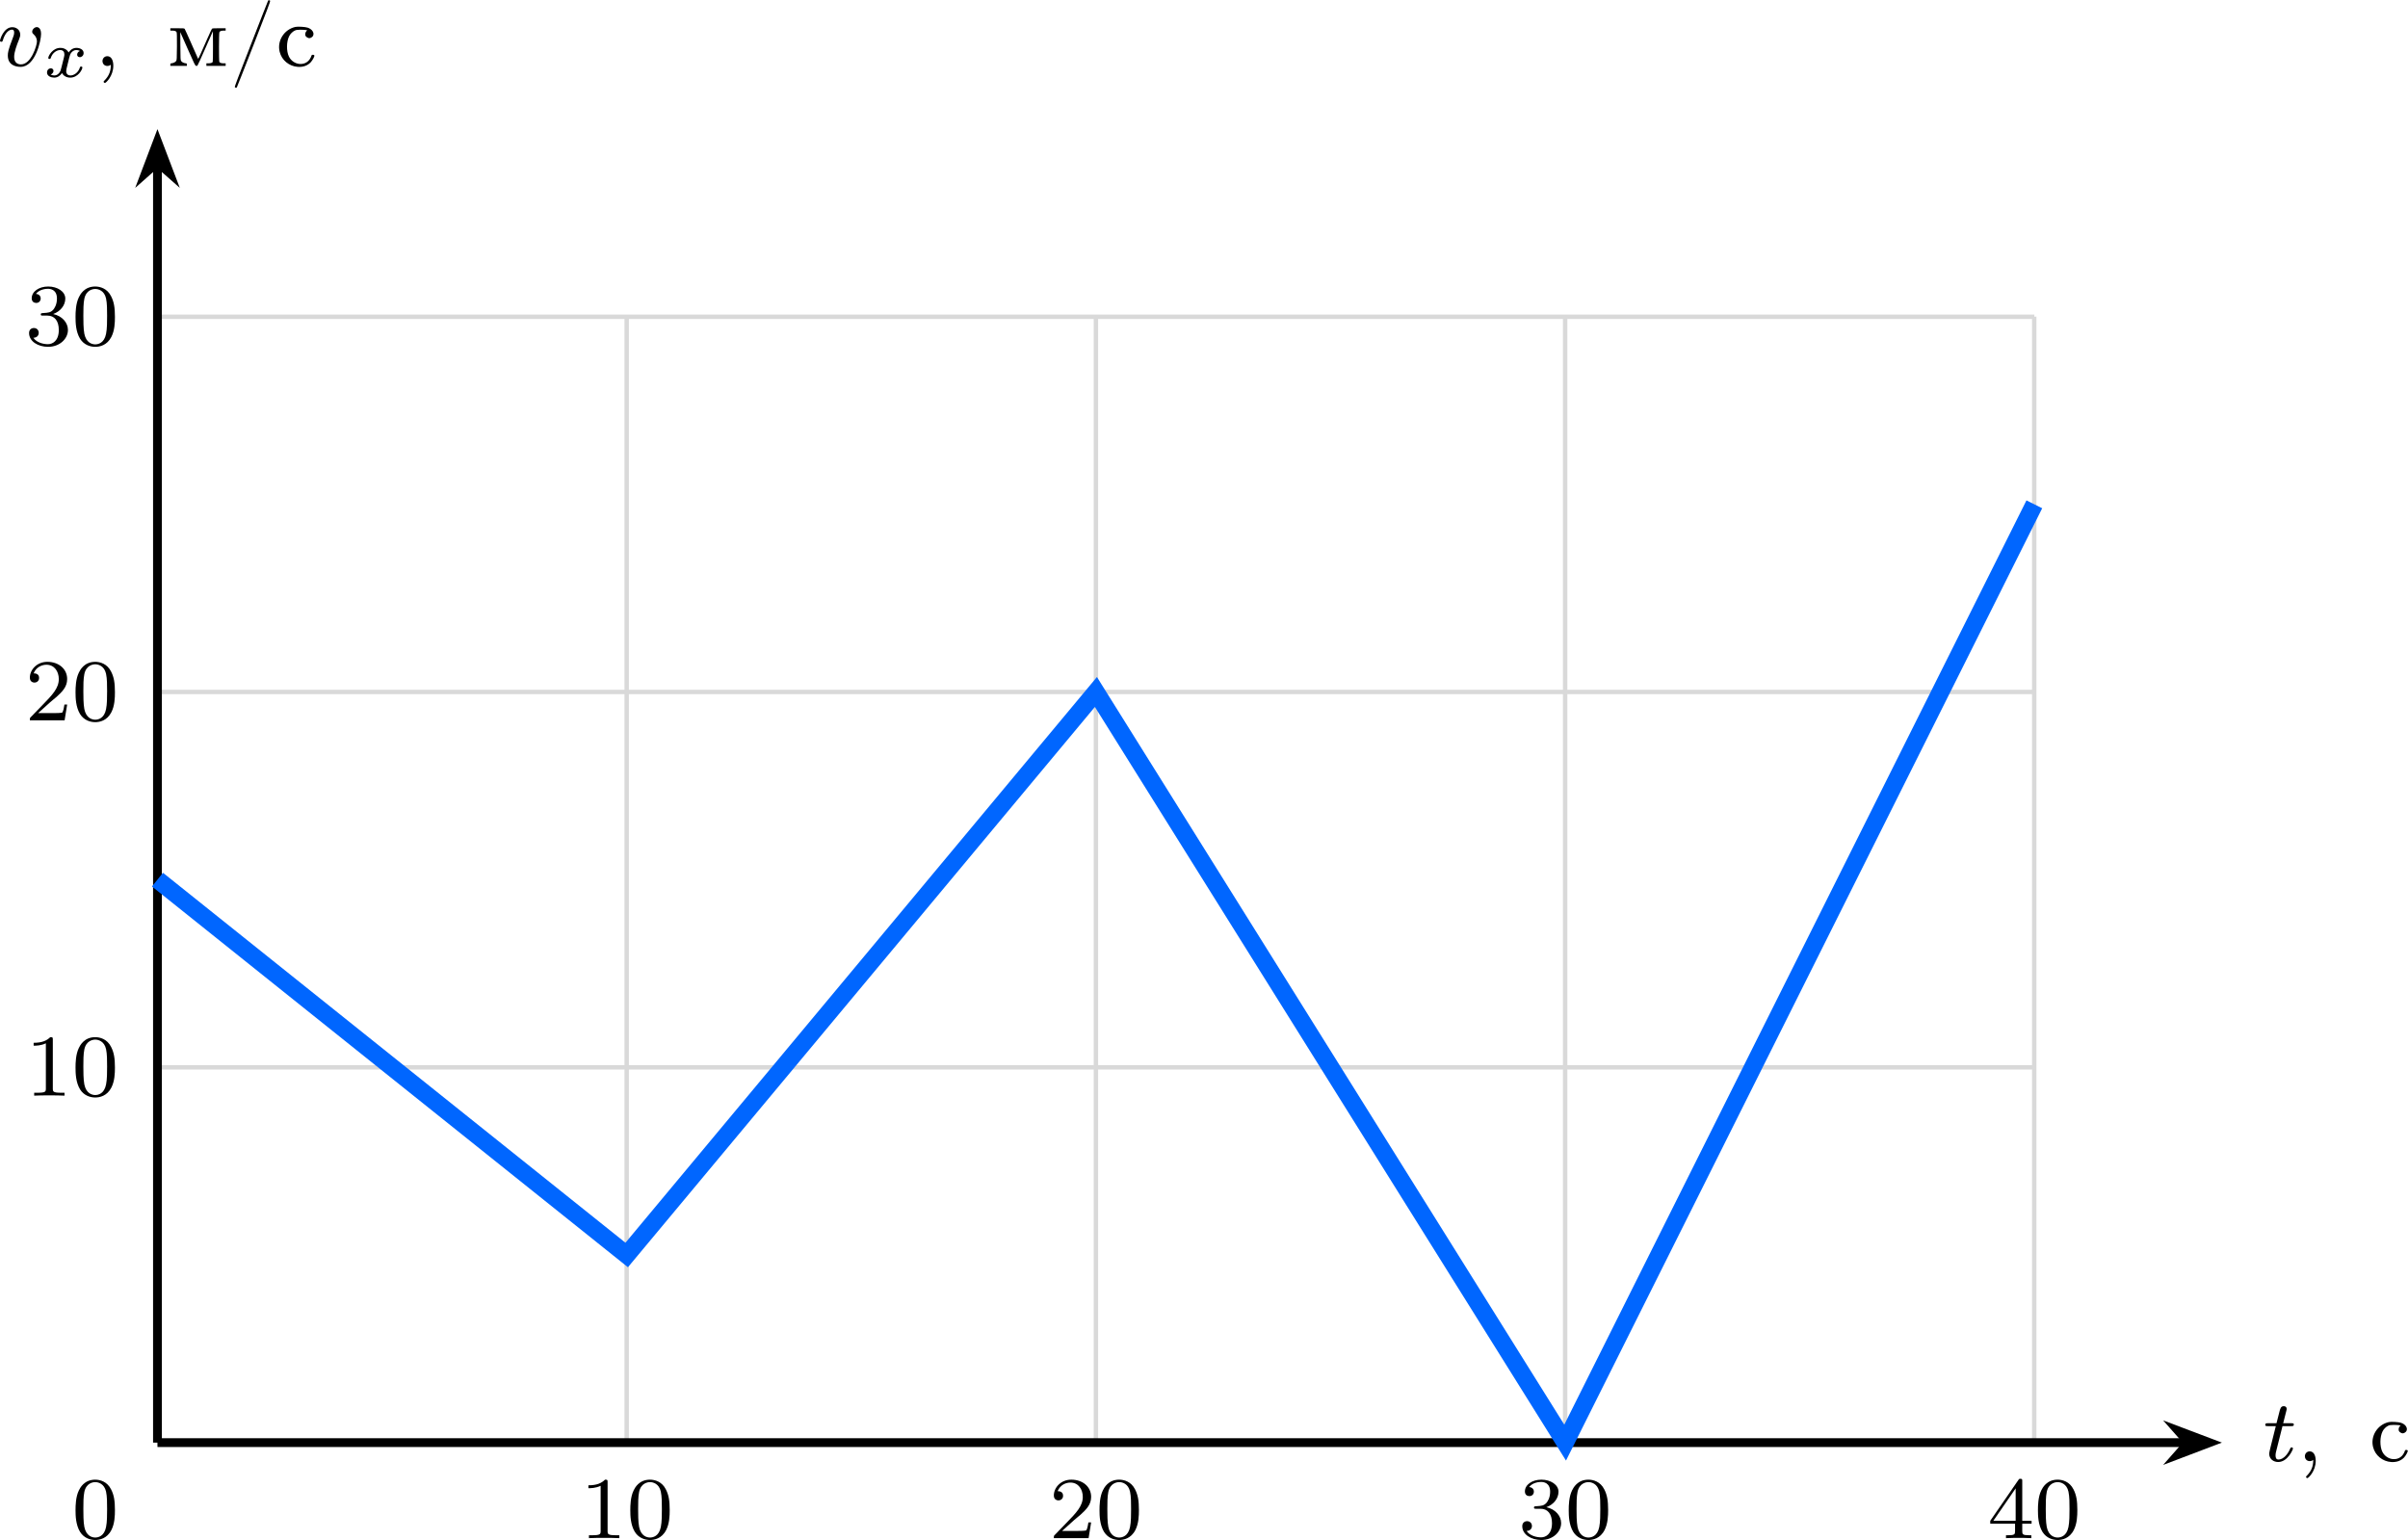
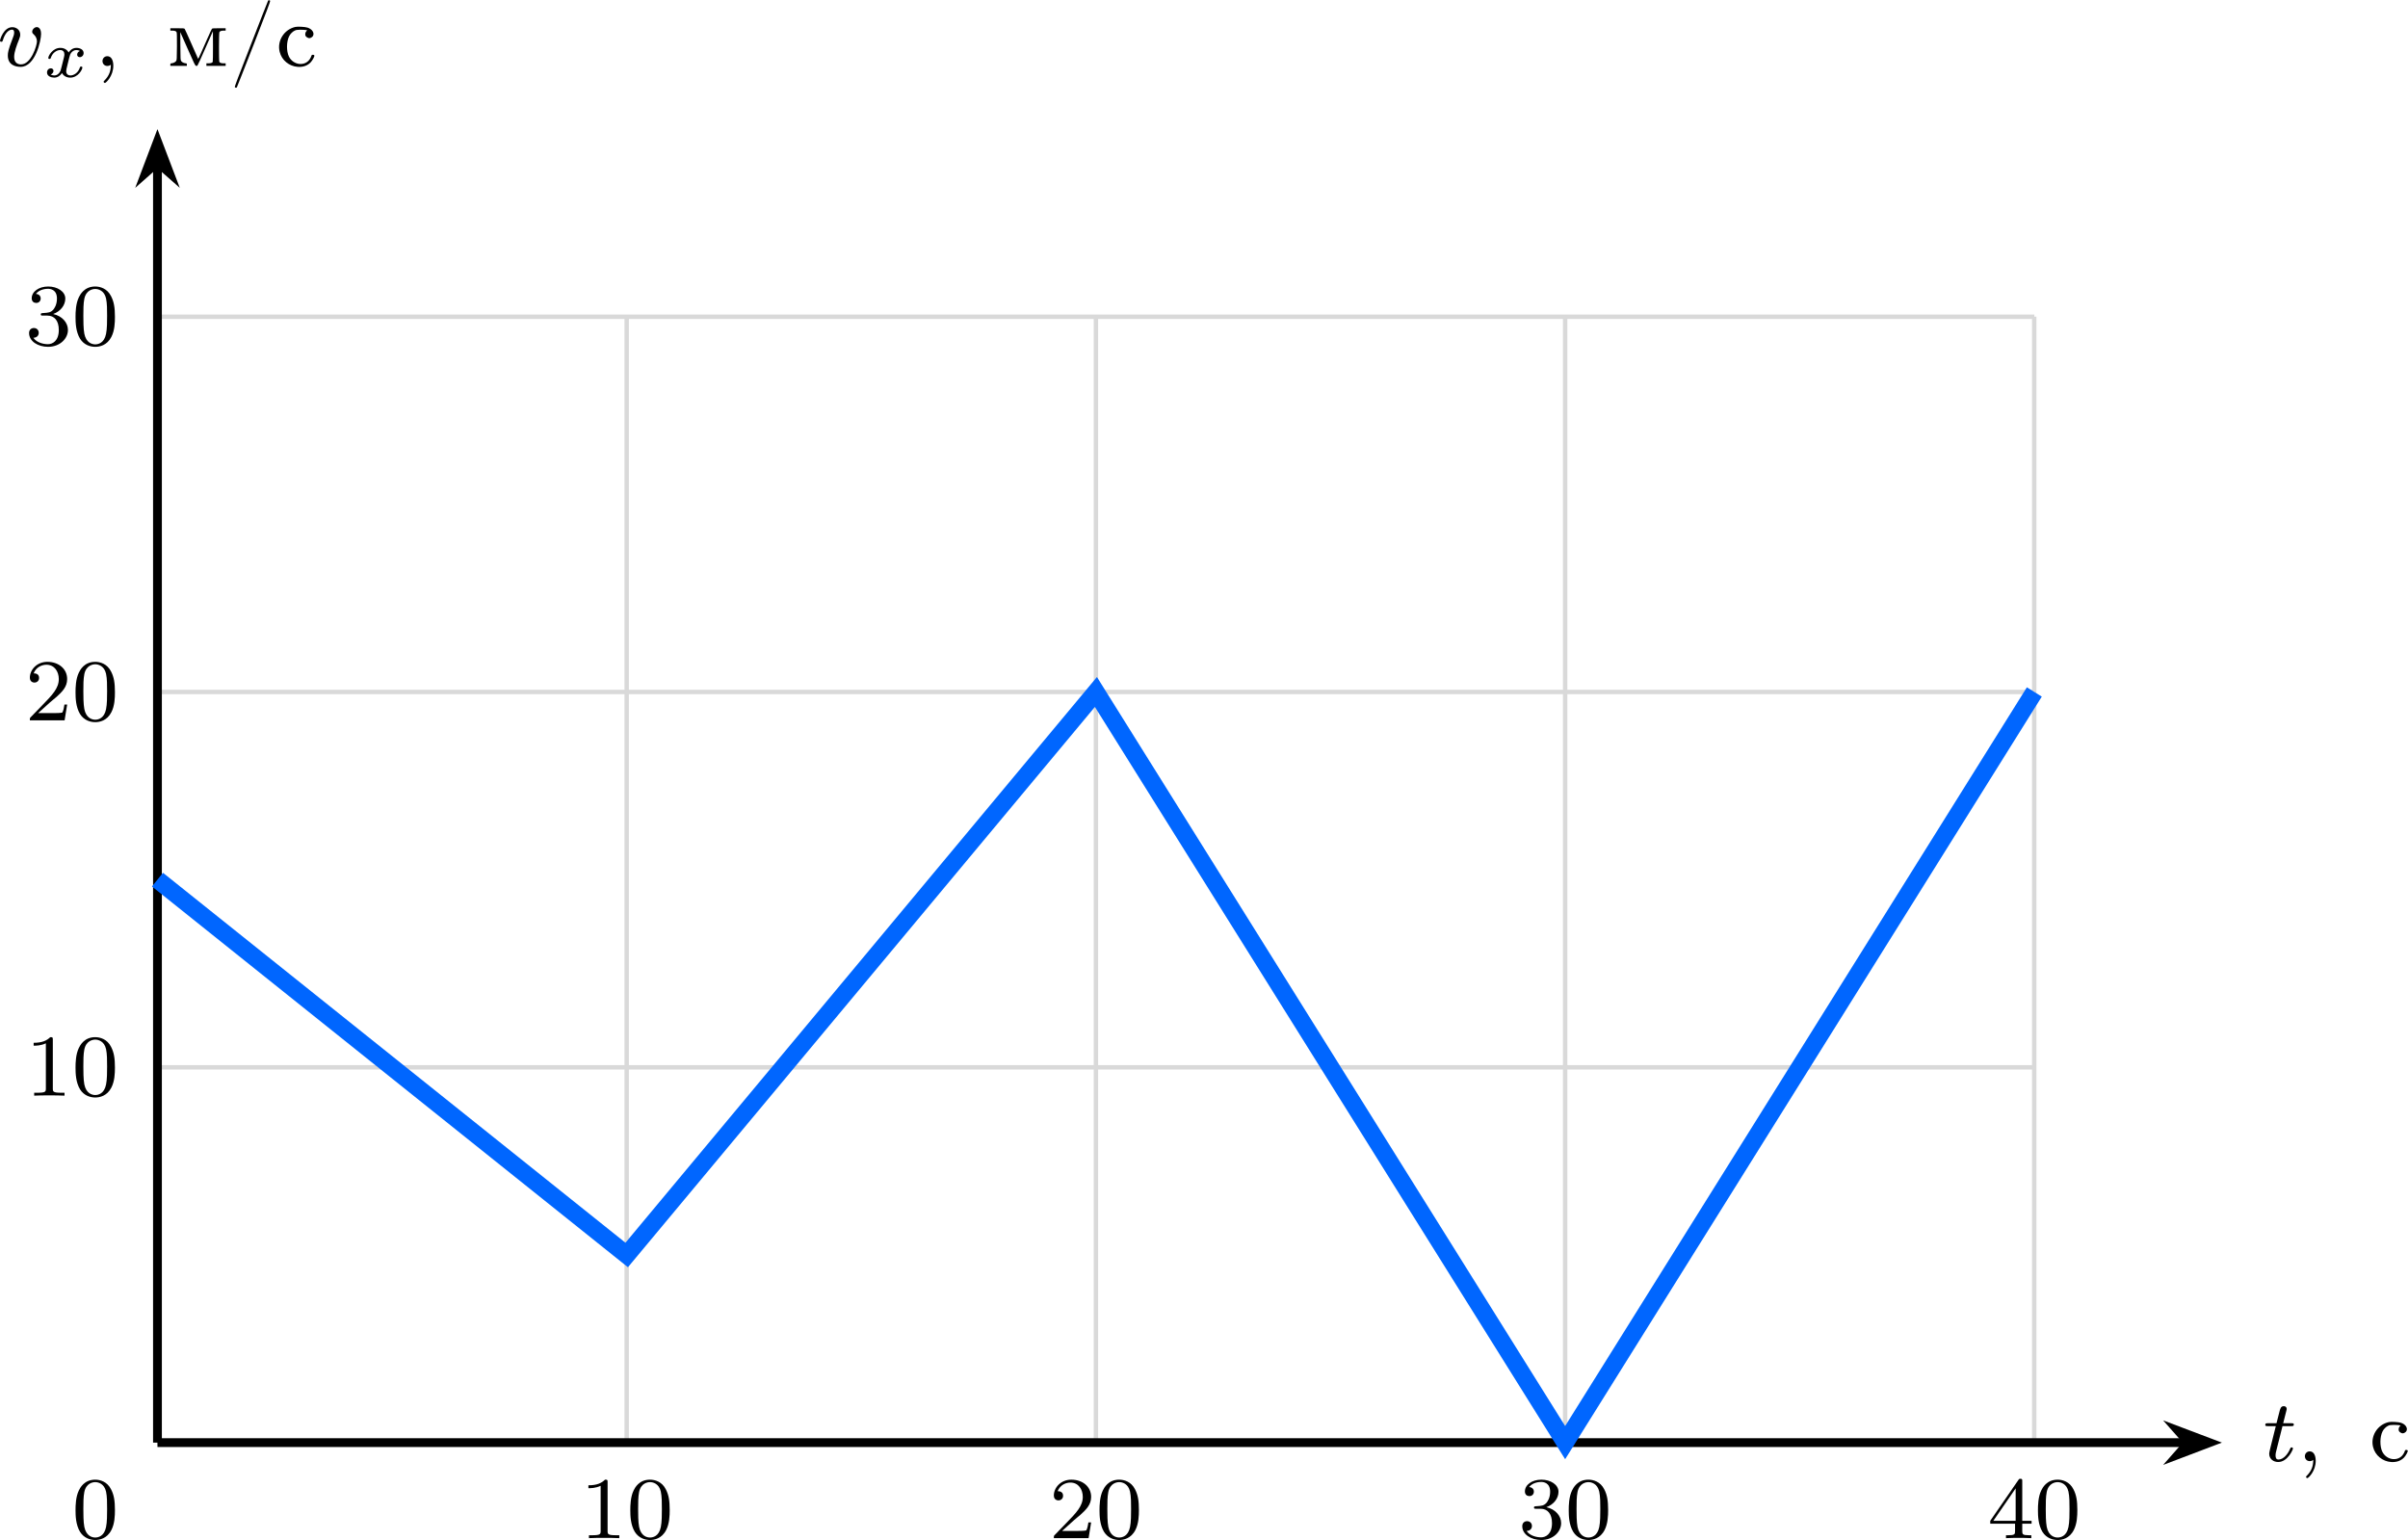
<svg xmlns="http://www.w3.org/2000/svg" xmlns:xlink="http://www.w3.org/1999/xlink" version="1.1" width="283.666pt" height="181.431pt" viewBox="-66.449 -66.691 218.205 139.562">
  <defs>
    <path id="g2-48" d="M3.897-2.542C3.897-3.395 3.81-3.913 3.547-4.423C3.196-5.125 2.55-5.3 2.112-5.3C1.108-5.3 .741-4.551 .63-4.328C.343-3.746 .327-2.957 .327-2.542C.327-2.016 .351-1.211 .733-.574C1.1 .016 1.69 .167 2.112 .167C2.495 .167 3.18 .048 3.579-.741C3.873-1.315 3.897-2.024 3.897-2.542ZM2.112-.056C1.841-.056 1.291-.183 1.124-1.02C1.036-1.474 1.036-2.224 1.036-2.638C1.036-3.188 1.036-3.746 1.124-4.184C1.291-4.997 1.913-5.077 2.112-5.077C2.383-5.077 2.933-4.941 3.092-4.216C3.188-3.778 3.188-3.18 3.188-2.638C3.188-2.168 3.188-1.451 3.092-1.004C2.925-.167 2.375-.056 2.112-.056Z" />
    <path id="g2-49" d="M2.503-5.077C2.503-5.292 2.487-5.3 2.271-5.3C1.945-4.981 1.522-4.79 .765-4.79V-4.527C.98-4.527 1.411-4.527 1.873-4.742V-.654C1.873-.359 1.849-.263 1.092-.263H.813V0C1.14-.024 1.825-.024 2.184-.024S3.236-.024 3.563 0V-.263H3.284C2.527-.263 2.503-.359 2.503-.654V-5.077Z" />
    <path id="g2-50" d="M2.248-1.626C2.375-1.745 2.71-2.008 2.837-2.12C3.332-2.574 3.802-3.013 3.802-3.738C3.802-4.686 3.005-5.3 2.008-5.3C1.052-5.3 .422-4.575 .422-3.866C.422-3.475 .733-3.419 .845-3.419C1.012-3.419 1.259-3.539 1.259-3.842C1.259-4.256 .861-4.256 .765-4.256C.996-4.838 1.53-5.037 1.921-5.037C2.662-5.037 3.045-4.407 3.045-3.738C3.045-2.909 2.463-2.303 1.522-1.339L.518-.303C.422-.215 .422-.199 .422 0H3.571L3.802-1.427H3.555C3.531-1.267 3.467-.869 3.371-.717C3.324-.654 2.718-.654 2.59-.654H1.172L2.248-1.626Z" />
    <path id="g2-51" d="M2.016-2.662C2.646-2.662 3.045-2.2 3.045-1.363C3.045-.367 2.479-.072 2.056-.072C1.618-.072 1.02-.231 .741-.654C1.028-.654 1.227-.837 1.227-1.1C1.227-1.355 1.044-1.538 .789-1.538C.574-1.538 .351-1.403 .351-1.084C.351-.327 1.164 .167 2.072 .167C3.132 .167 3.873-.566 3.873-1.363C3.873-2.024 3.347-2.63 2.534-2.805C3.164-3.029 3.634-3.571 3.634-4.208S2.917-5.3 2.088-5.3C1.235-5.3 .59-4.838 .59-4.232C.59-3.937 .789-3.81 .996-3.81C1.243-3.81 1.403-3.985 1.403-4.216C1.403-4.511 1.148-4.623 .972-4.631C1.307-5.069 1.921-5.093 2.064-5.093C2.271-5.093 2.877-5.029 2.877-4.208C2.877-3.65 2.646-3.316 2.534-3.188C2.295-2.941 2.112-2.925 1.626-2.893C1.474-2.885 1.411-2.877 1.411-2.774C1.411-2.662 1.482-2.662 1.618-2.662H2.016Z" />
    <path id="g2-52" d="M3.14-5.157C3.14-5.316 3.14-5.38 2.973-5.38C2.869-5.38 2.861-5.372 2.782-5.26L.239-1.57V-1.307H2.487V-.646C2.487-.351 2.463-.263 1.849-.263H1.666V0C2.343-.024 2.359-.024 2.813-.024S3.284-.024 3.961 0V-.263H3.778C3.164-.263 3.14-.351 3.14-.646V-1.307H3.985V-1.57H3.14V-5.157ZM2.542-4.511V-1.57H.518L2.542-4.511Z" />
    <path id="g0-120" d="M3.365-2.349C3.156-2.289 3.108-2.116 3.108-2.026C3.108-1.835 3.264-1.793 3.347-1.793C3.521-1.793 3.694-1.937 3.694-2.17C3.694-2.493 3.341-2.636 3.037-2.636C2.642-2.636 2.403-2.331 2.337-2.218C2.26-2.367 2.032-2.636 1.584-2.636C.897-2.636 .49-1.925 .49-1.716C.49-1.686 .514-1.632 .598-1.632S.699-1.668 .717-1.722C.867-2.206 1.273-2.439 1.566-2.439S1.949-2.248 1.949-2.05C1.949-1.979 1.949-1.925 1.901-1.739C1.763-1.184 1.632-.64 1.602-.568C1.512-.341 1.297-.137 1.046-.137C1.01-.137 .843-.137 .705-.227C.938-.305 .962-.502 .962-.55C.962-.705 .843-.783 .723-.783C.556-.783 .377-.652 .377-.406C.377-.066 .753 .06 1.034 .06C1.375 .06 1.62-.173 1.733-.359C1.853-.108 2.14 .06 2.481 .06C3.186 .06 3.581-.664 3.581-.861C3.581-.873 3.575-.944 3.467-.944C3.383-.944 3.371-.903 3.353-.849C3.18-.329 2.756-.137 2.505-.137C2.277-.137 2.116-.269 2.116-.52C2.116-.634 2.146-.765 2.2-.974L2.391-1.751C2.451-1.985 2.481-2.092 2.606-2.236C2.69-2.325 2.833-2.439 3.025-2.439C3.055-2.439 3.234-2.439 3.365-2.349Z" />
    <path id="g3-47" d="M3.515-5.93C3.499-5.906 2.805-4.144 1.977-2.008C.797 1.012 .47 1.873 .494 1.913C.534 1.977 .638 1.993 .677 1.937C.693 1.921 1.387 .151 2.216-1.969C3.395-4.997 3.722-5.866 3.698-5.898C3.658-5.962 3.555-5.978 3.515-5.93Z" />
    <path id="g3-236" d="M.295-3.308V-3.204H.454C.693-3.204 .821-3.156 .861-3.061C.893-3.005 .893-2.63 .893-1.761C.885-.654 .877-.542 .829-.462C.749-.351 .606-.271 .438-.247C.295-.231 .295-.223 .295-.12V-.008H1.044H1.793V-.12C1.793-.223 1.793-.231 1.65-.247C1.482-.271 1.339-.351 1.267-.462C1.219-.542 1.211-.654 1.203-1.809L1.196-3.068L1.865-1.554C2.455-.215 2.542-.04 2.614-.016C2.678 0 2.71 0 2.75-.032C2.782-.064 3.108-.773 3.475-1.618L4.152-3.148L4.16-1.801C4.16-.988 4.152-.422 4.136-.375C4.105-.287 3.961-.239 3.722-.239H3.563V-.12V-.008H4.439H5.308V-.12V-.239H5.149C4.918-.239 4.766-.287 4.734-.375C4.694-.486 4.694-2.973 4.742-3.068C4.782-3.156 4.918-3.204 5.149-3.204H5.308V-3.308V-3.419H4.71C4.224-3.419 4.105-3.411 4.065-3.371C4.041-3.347 3.858-2.949 3.65-2.479C3.443-2.016 3.172-1.403 3.053-1.132C2.933-.853 2.821-.638 2.813-.646C2.805-.662 2.534-1.267 2.216-1.993S1.618-3.332 1.594-3.363C1.554-3.411 1.482-3.419 .925-3.419H.295Z" />
    <path id="g3-241" d="M1.753-3.539C.725-3.316 .072-2.271 .327-1.275C.518-.518 1.18 .024 1.961 .08C2.447 .112 2.837-.024 3.132-.327C3.3-.51 3.491-.853 3.467-.948C3.459-1.028 3.244-1.044 3.22-.964C3.045-.422 2.646-.143 2.12-.183C1.714-.223 1.347-.478 1.164-.853C.925-1.339 .933-2.208 1.188-2.702C1.283-2.901 1.498-3.116 1.69-3.204C1.825-3.268 1.881-3.276 2.184-3.284C2.375-3.284 2.598-3.268 2.678-3.26L2.821-3.228L2.742-3.148C2.646-3.045 2.614-2.845 2.67-2.726C2.726-2.622 2.901-2.519 3.013-2.519S3.292-2.622 3.347-2.726C3.491-3.005 3.26-3.347 2.853-3.475C2.63-3.547 1.969-3.587 1.753-3.539Z" />
    <path id="g1-59" d="M1.49-.12C1.49 .399 1.379 .853 .885 1.347C.853 1.371 .837 1.387 .837 1.427C.837 1.49 .901 1.538 .956 1.538C1.052 1.538 1.714 .909 1.714-.024C1.714-.534 1.522-.885 1.172-.885C.893-.885 .733-.662 .733-.446C.733-.223 .885 0 1.18 0C1.371 0 1.49-.112 1.49-.12Z" />
    <path id="g1-116" d="M1.761-3.172H2.542C2.694-3.172 2.79-3.172 2.79-3.324C2.79-3.435 2.686-3.435 2.55-3.435H1.825L2.112-4.567C2.144-4.686 2.144-4.726 2.144-4.734C2.144-4.902 2.016-4.981 1.881-4.981C1.61-4.981 1.554-4.766 1.467-4.407L1.219-3.435H.454C.303-3.435 .199-3.435 .199-3.284C.199-3.172 .303-3.172 .438-3.172H1.156L.677-1.259C.63-1.06 .558-.781 .558-.669C.558-.191 .948 .08 1.371 .08C2.224 .08 2.71-1.044 2.71-1.14C2.71-1.227 2.638-1.243 2.59-1.243C2.503-1.243 2.495-1.211 2.439-1.092C2.279-.709 1.881-.143 1.395-.143C1.227-.143 1.132-.255 1.132-.518C1.132-.669 1.156-.757 1.18-.861L1.761-3.172Z" />
    <path id="g1-118" d="M3.961-2.901C3.961-3.523 3.602-3.523 3.571-3.523C3.379-3.523 3.156-3.316 3.156-3.108C3.156-2.981 3.22-2.925 3.292-2.861C3.475-2.702 3.587-2.479 3.587-2.224C3.587-1.857 3.061-.143 2.144-.143C1.801-.143 1.522-.327 1.522-.829C1.522-1.267 1.761-1.897 1.953-2.375C2.048-2.63 2.072-2.694 2.072-2.837C2.072-3.268 1.722-3.515 1.355-3.515C.566-3.515 .239-2.391 .239-2.295C.239-2.224 .295-2.192 .359-2.192C.462-2.192 .47-2.24 .494-2.319C.701-3.013 1.044-3.292 1.331-3.292C1.451-3.292 1.522-3.22 1.522-3.029C1.522-2.845 1.451-2.662 1.371-2.463C.98-1.459 .948-1.196 .948-.948C.948-.08 1.658 .08 2.112 .08C3.435 .08 3.961-2.295 3.961-2.901Z" />
  </defs>
  <g id="page1">
    <path d="M-52.18 64.047H117.895M-52.18 30.035H117.895M-52.18-3.981H117.895M-52.18-37.984H117.895M-52.18 64.047V-37.996M-9.66 64.047V-37.996M32.859 64.047V-37.996M75.379 64.047V-37.996M117.887 64.047V-37.996" stroke="#d9d9d9" fill="none" stroke-width=".399" stroke-miterlimit="10" />
    <path d="M-52.18 64.047H131.68" stroke="#000" fill="none" stroke-width=".797" stroke-miterlimit="10" />
    <path d="M133.769 64.047L130.929 62.973L131.878 64.047L130.929 65.125Z" />
    <path d="M133.769 64.047L130.929 62.973L131.878 64.047L130.929 65.125Z" stroke="#000" fill="none" stroke-width=".797" stroke-miterlimit="10" />
    <g transform="matrix(1 0 0 1 190.7992 1.6763)">
      <use x="-52.178" y="64.049" xlink:href="#g1-116" />
      <use x="-49.12" y="64.049" xlink:href="#g1-59" />
      <use x="-42.534" y="64.049" xlink:href="#g3-241" />
    </g>
    <path d="M-52.18 64.047V-51.781" stroke="#000" fill="none" stroke-width=".797" stroke-miterlimit="10" />
    <path d="M-52.18-53.867L-53.254-51.031L-52.18-51.98L-51.102-51.031Z" />
    <path d="M-52.18-53.867L-53.254-51.031L-52.18-51.98L-51.102-51.031Z" stroke="#000" fill="none" stroke-width=".797" stroke-miterlimit="10" />
    <g transform="matrix(1 0 0 1 -14.5098 -124.7619)">
      <use x="-52.178" y="64.049" xlink:href="#g1-118" />
      <use x="-48.055" y="65.045" xlink:href="#g0-120" />
      <use x="-43.385" y="64.049" xlink:href="#g1-59" />
      <use x="-36.799" y="64.049" xlink:href="#g3-236" />
      <use x="-31.155" y="64.049" xlink:href="#g3-47" />
      <use x="-26.922" y="64.049" xlink:href="#g3-241" />
    </g>
    <g transform="matrix(1 0 0 1 -11.9875 -99.476)">
      <use x="-52.178" y="64.049" xlink:href="#g2-51" />
      <use x="-47.944" y="64.049" xlink:href="#g2-48" />
    </g>
    <g transform="matrix(1 0 0 1 -11.9875 -65.46127)">
      <use x="-52.178" y="64.049" xlink:href="#g2-50" />
      <use x="-47.944" y="64.049" xlink:href="#g2-48" />
    </g>
    <g transform="matrix(1 0 0 1 -11.9875 -31.4465)">
      <use x="-52.178" y="64.049" xlink:href="#g2-49" />
      <use x="-47.944" y="64.049" xlink:href="#g2-48" />
    </g>
    <g transform="matrix(1 0 0 1 -7.7532 8.6553)">
      <use x="-52.178" y="64.049" xlink:href="#g2-48" />
    </g>
    <g transform="matrix(1 0 0 1 38.2842 8.6553)">
      <use x="-52.178" y="64.049" xlink:href="#g2-49" />
      <use x="-47.944" y="64.049" xlink:href="#g2-48" />
    </g>
    <g transform="matrix(1 0 0 1 80.8026 8.6553)">
      <use x="-52.178" y="64.049" xlink:href="#g2-50" />
      <use x="-47.944" y="64.049" xlink:href="#g2-48" />
    </g>
    <g transform="matrix(1 0 0 1 123.321 8.6553)">
      <use x="-52.178" y="64.049" xlink:href="#g2-51" />
      <use x="-47.944" y="64.049" xlink:href="#g2-48" />
    </g>
    <g transform="matrix(1 0 0 1 165.8392 8.6553)">
      <use x="-52.178" y="64.049" xlink:href="#g2-52" />
      <use x="-47.944" y="64.049" xlink:href="#g2-48" />
    </g>
-     <path d="M-52.18 13.027L-9.66 47.043L32.859-3.981L75.379 64.047L117.895-20.988" stroke="#06f" fill="none" stroke-width="1.594" stroke-miterlimit="10" />
+     <path d="M-52.18 13.027L-9.66 47.043L32.859-3.981L75.379 64.047L117.895-3.981" stroke="#06f" fill="none" stroke-width="1.594" stroke-miterlimit="10" />
  </g>
</svg>
